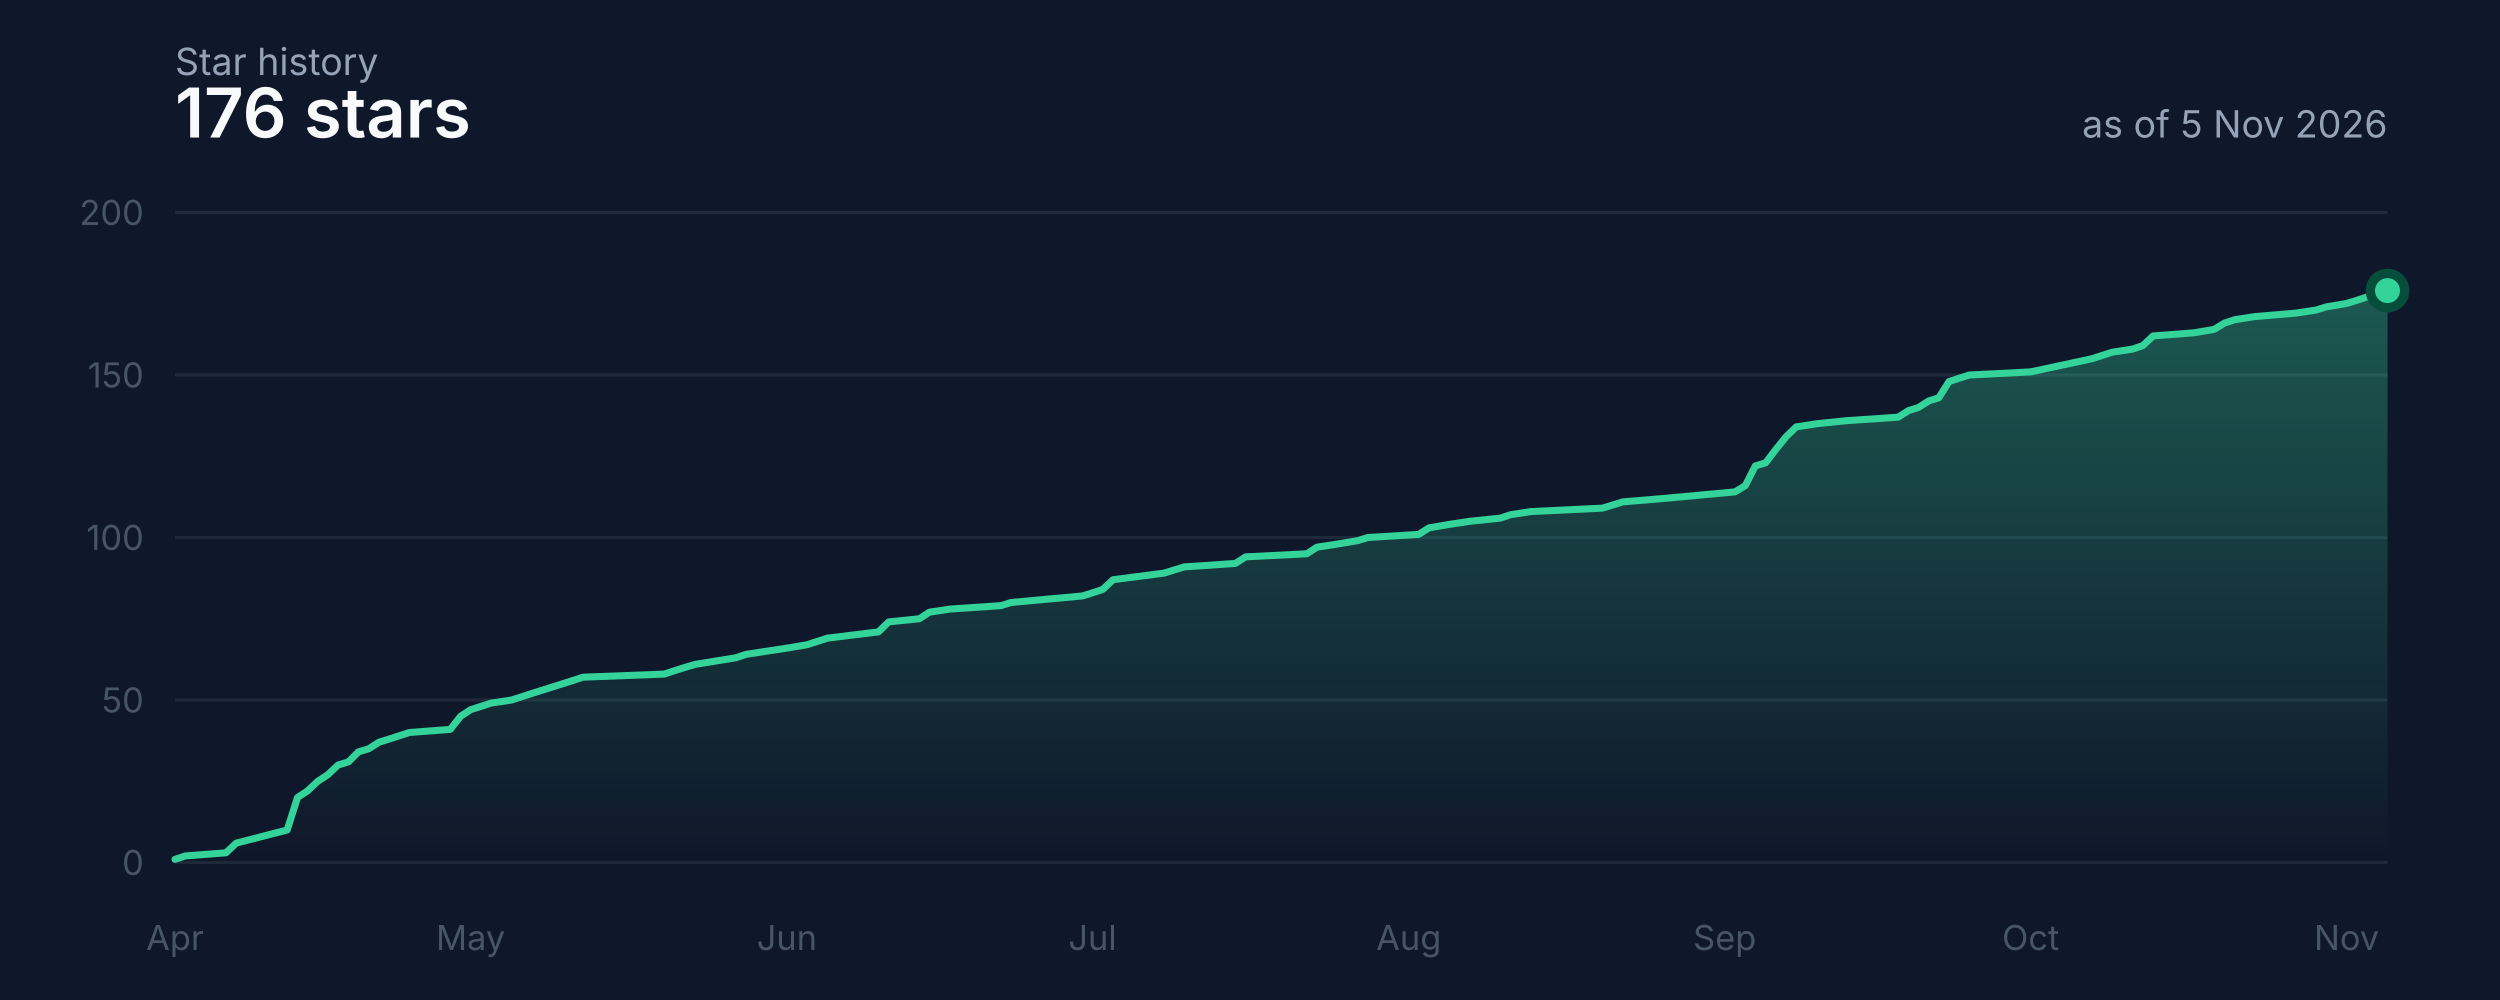
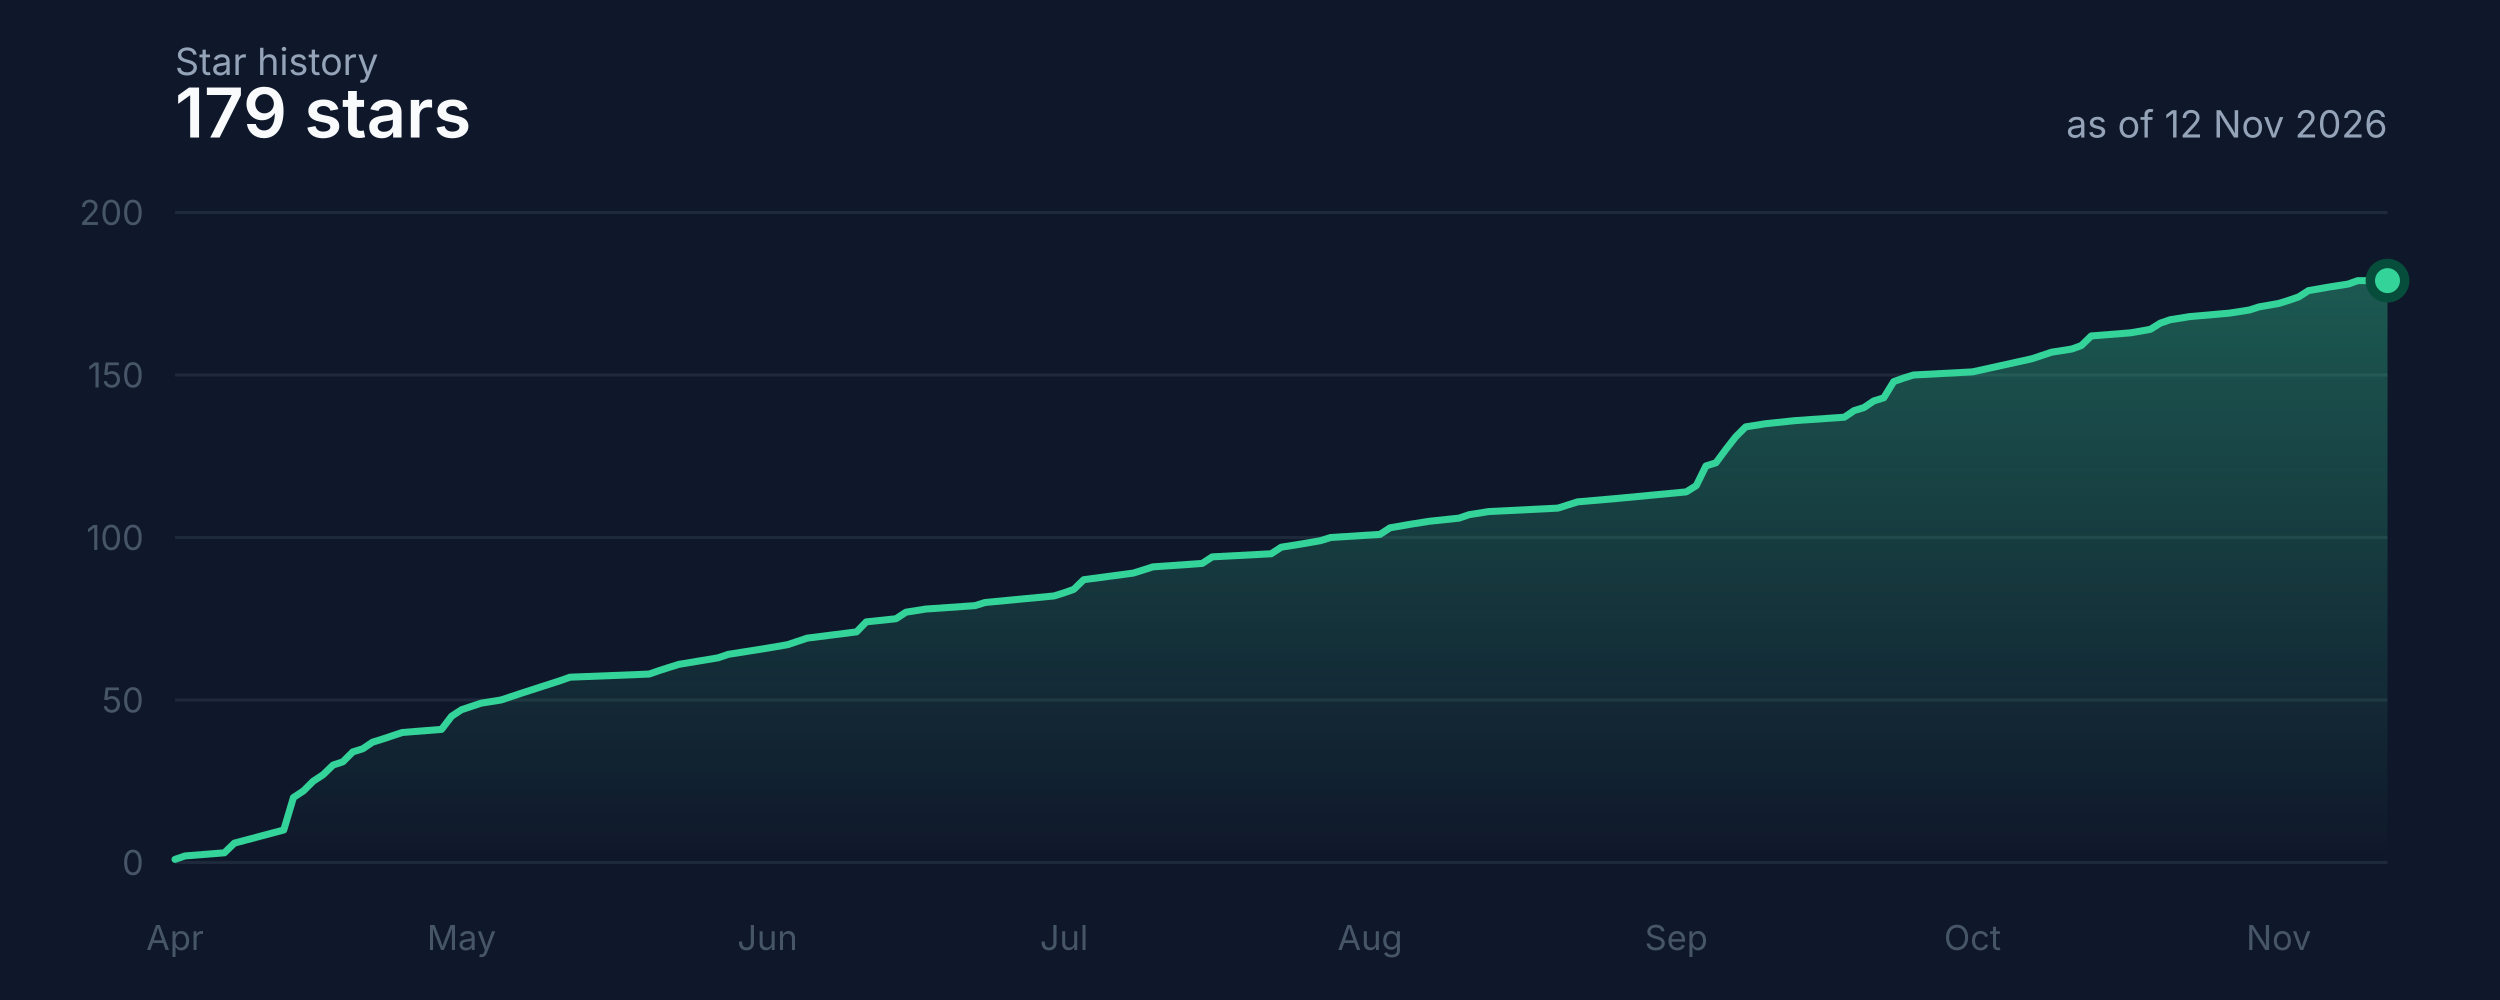
- <svg xmlns="http://www.w3.org/2000/svg" width="800" height="320" viewBox="0 0 800 320" role="img" aria-label="OpenSRE GitHub star history, 176 stars as of 2026-11-05">
+ <svg xmlns="http://www.w3.org/2000/svg" width="800" height="320" viewBox="0 0 800 320" role="img" aria-label="OpenSRE GitHub star history, 179 stars as of 2026-11-12">
  <rect width="100%" height="100%" fill="#0f172a" />
  <text x="56" y="24" fill="#94a3b8" font-family="ui-sans-serif, system-ui, -apple-system, sans-serif" font-size="12">Star history</text>
-   <text x="56" y="44" fill="#f8fafc" font-family="ui-sans-serif, system-ui, -apple-system, sans-serif" font-size="22" font-weight="600">176 stars</text>
-   <text x="764" y="44" fill="#94a3b8" font-family="ui-sans-serif, system-ui, -apple-system, sans-serif" font-size="12" text-anchor="end">as of 5 Nov 2026</text>
+   <text x="56" y="44" fill="#f8fafc" font-family="ui-sans-serif, system-ui, -apple-system, sans-serif" font-size="22" font-weight="600">179 stars</text>
+   <text x="764" y="44" fill="#94a3b8" font-family="ui-sans-serif, system-ui, -apple-system, sans-serif" font-size="12" text-anchor="end">as of 12 Nov 2026</text>
  <g font-family="ui-sans-serif, system-ui, -apple-system, sans-serif">
    <line x1="56" y1="276.0" x2="764" y2="276.0" stroke="#1e293b" stroke-width="1" />
    <text x="46" y="276.0" fill="#475569" font-size="11" text-anchor="end" dominant-baseline="middle">0</text>
    <line x1="56" y1="224.0" x2="764" y2="224.0" stroke="#1e293b" stroke-width="1" />
    <text x="46" y="224.0" fill="#475569" font-size="11" text-anchor="end" dominant-baseline="middle">50</text>
    <line x1="56" y1="172.0" x2="764" y2="172.0" stroke="#1e293b" stroke-width="1" />
    <text x="46" y="172.0" fill="#475569" font-size="11" text-anchor="end" dominant-baseline="middle">100</text>
    <line x1="56" y1="120.0" x2="764" y2="120.0" stroke="#1e293b" stroke-width="1" />
    <text x="46" y="120.0" fill="#475569" font-size="11" text-anchor="end" dominant-baseline="middle">150</text>
    <line x1="56" y1="68.0" x2="764" y2="68.0" stroke="#1e293b" stroke-width="1" />
    <text x="46" y="68.0" fill="#475569" font-size="11" text-anchor="end" dominant-baseline="middle">200</text>
    <text x="56.0" y="304" fill="#475569" font-size="11" text-anchor="middle">Apr</text>
-     <text x="150.6" y="304" fill="#475569" font-size="11" text-anchor="middle">May</text>
-     <text x="251.8" y="304" fill="#475569" font-size="11" text-anchor="middle">Jun</text>
-     <text x="349.6" y="304" fill="#475569" font-size="11" text-anchor="middle">Jul</text>
-     <text x="450.8" y="304" fill="#475569" font-size="11" text-anchor="middle">Aug</text>
-     <text x="551.9" y="304" fill="#475569" font-size="11" text-anchor="middle">Sep</text>
-     <text x="649.8" y="304" fill="#475569" font-size="11" text-anchor="middle">Oct</text>
-     <text x="750.9" y="304" fill="#475569" font-size="11" text-anchor="middle">Nov</text>
+     <text x="147.7" y="304" fill="#475569" font-size="11" text-anchor="middle">May</text>
+     <text x="245.6" y="304" fill="#475569" font-size="11" text-anchor="middle">Jun</text>
+     <text x="340.5" y="304" fill="#475569" font-size="11" text-anchor="middle">Jul</text>
+     <text x="438.4" y="304" fill="#475569" font-size="11" text-anchor="middle">Aug</text>
+     <text x="536.4" y="304" fill="#475569" font-size="11" text-anchor="middle">Sep</text>
+     <text x="631.2" y="304" fill="#475569" font-size="11" text-anchor="middle">Oct</text>
+     <text x="729.2" y="304" fill="#475569" font-size="11" text-anchor="middle">Nov</text>
  </g>
  <defs>
    <linearGradient id="fill-dark" x1="0" y1="0" x2="0" y2="1">
      <stop offset="0%" stop-color="#34d399" stop-opacity="0.35" />
      <stop offset="100%" stop-color="#34d399" stop-opacity="0" />
    </linearGradient>
  </defs>
-   <path d="M56.0,275.0 L59.3,273.9 L72.3,272.9 L75.6,269.8 L91.9,265.6 L95.2,255.2 L98.4,253.1 L101.7,250.0 L104.9,247.9 L108.2,244.8 L111.5,243.8 L114.7,240.6 L118.0,239.6 L121.3,237.5 L124.5,236.5 L131.0,234.4 L144.1,233.4 L147.4,229.2 L150.6,227.1 L157.1,225.0 L163.7,224.0 L170.2,221.9 L183.2,217.8 L186.5,216.7 L212.6,215.7 L215.9,214.6 L219.1,213.6 L222.4,212.6 L235.4,210.5 L238.7,209.4 L245.2,208.4 L251.8,207.4 L258.3,206.3 L264.8,204.2 L281.1,202.2 L284.4,199.0 L294.2,198.0 L297.4,195.9 L304.0,194.9 L320.3,193.8 L323.5,192.8 L346.4,190.7 L349.6,189.7 L352.9,188.6 L356.2,185.5 L372.5,183.4 L375.7,182.4 L379.0,181.4 L395.3,180.3 L398.6,178.2 L418.2,177.2 L421.4,175.1 L427.9,174.1 L434.5,173.0 L437.7,172.0 L454.0,171.0 L457.3,168.9 L463.8,167.8 L470.4,166.8 L480.1,165.8 L483.4,164.7 L489.9,163.7 L512.8,162.6 L519.3,160.6 L532.4,159.5 L555.2,157.4 L558.5,155.4 L561.7,149.1 L565.0,148.1 L568.2,143.9 L571.5,139.8 L574.8,136.6 L581.3,135.6 L591.1,134.6 L607.4,133.5 L610.7,131.4 L613.9,130.4 L617.2,128.3 L620.4,127.3 L623.7,122.1 L627.0,121.0 L630.2,120.0 L649.8,119.0 L669.4,114.8 L675.9,112.7 L682.4,111.7 L685.7,110.6 L689.0,107.5 L702.0,106.5 L708.5,105.4 L711.8,103.4 L715.1,102.3 L721.6,101.3 L734.6,100.2 L741.2,99.2 L744.4,98.2 L750.9,97.1 L754.2,96.1 L757.5,95.0 L760.7,93.0 L764.0,93.0 L764.0,276.0 L56.0,276.0 Z" fill="url(#fill-dark)" />
-   <path d="M56.0,275.0 L59.3,273.9 L72.3,272.9 L75.6,269.8 L91.9,265.6 L95.2,255.2 L98.4,253.1 L101.7,250.0 L104.9,247.9 L108.2,244.8 L111.5,243.8 L114.7,240.6 L118.0,239.6 L121.3,237.5 L124.5,236.5 L131.0,234.4 L144.1,233.4 L147.4,229.2 L150.6,227.1 L157.1,225.0 L163.7,224.0 L170.2,221.9 L183.2,217.8 L186.5,216.7 L212.6,215.7 L215.9,214.6 L219.1,213.6 L222.4,212.6 L235.4,210.5 L238.7,209.4 L245.2,208.4 L251.8,207.4 L258.3,206.3 L264.8,204.2 L281.1,202.2 L284.4,199.0 L294.2,198.0 L297.4,195.9 L304.0,194.9 L320.3,193.8 L323.5,192.8 L346.4,190.7 L349.6,189.7 L352.9,188.6 L356.2,185.5 L372.5,183.4 L375.7,182.4 L379.0,181.4 L395.3,180.3 L398.6,178.2 L418.2,177.2 L421.4,175.1 L427.9,174.1 L434.5,173.0 L437.7,172.0 L454.0,171.0 L457.3,168.9 L463.8,167.8 L470.4,166.8 L480.1,165.8 L483.4,164.7 L489.9,163.7 L512.8,162.6 L519.3,160.6 L532.4,159.5 L555.2,157.4 L558.5,155.4 L561.7,149.1 L565.0,148.1 L568.2,143.9 L571.5,139.8 L574.8,136.6 L581.3,135.6 L591.1,134.6 L607.4,133.5 L610.7,131.4 L613.9,130.4 L617.2,128.3 L620.4,127.3 L623.7,122.1 L627.0,121.0 L630.2,120.0 L649.8,119.0 L669.4,114.8 L675.9,112.7 L682.4,111.7 L685.7,110.6 L689.0,107.5 L702.0,106.5 L708.5,105.4 L711.8,103.4 L715.1,102.3 L721.6,101.3 L734.6,100.2 L741.2,99.2 L744.4,98.2 L750.9,97.1 L754.2,96.1 L757.5,95.0 L760.7,93.0 L764.0,93.0" fill="none" stroke="#34d399" stroke-width="2.25" stroke-linecap="round" stroke-linejoin="round" />
-   <circle cx="764.0" cy="93.0" r="7" fill="#064e3b" />
-   <circle cx="764.0" cy="93.0" r="4" fill="#34d399" />
+   <path d="M56.0,275.0 L59.2,273.9 L71.8,272.9 L75.0,269.8 L90.8,265.6 L93.9,255.2 L97.1,253.1 L100.2,250.0 L103.4,247.9 L106.6,244.8 L109.7,243.8 L112.9,240.6 L116.1,239.6 L119.2,237.5 L122.4,236.5 L128.7,234.4 L141.3,233.4 L144.5,229.2 L147.7,227.1 L154.0,225.0 L160.3,224.0 L166.6,221.9 L179.3,217.8 L182.4,216.7 L207.7,215.7 L210.9,214.6 L214.0,213.6 L217.2,212.6 L229.8,210.5 L233.0,209.4 L239.3,208.4 L245.6,207.4 L252.0,206.3 L258.3,204.2 L274.1,202.2 L277.2,199.0 L286.7,198.0 L289.9,195.9 L296.2,194.9 L312.0,193.8 L315.2,192.8 L337.3,190.7 L340.5,189.7 L343.6,188.6 L346.8,185.5 L362.6,183.4 L365.8,182.4 L368.9,181.4 L384.7,180.3 L387.9,178.2 L406.8,177.2 L410.0,175.1 L416.3,174.1 L422.6,173.0 L425.8,172.0 L441.6,171.0 L444.8,168.9 L451.1,167.8 L457.4,166.8 L466.9,165.8 L470.1,164.7 L476.4,163.7 L498.5,162.6 L504.8,160.6 L517.5,159.5 L539.6,157.4 L542.8,155.4 L545.9,149.1 L549.1,148.1 L552.2,143.9 L555.4,139.8 L558.6,136.6 L564.9,135.6 L574.4,134.6 L590.2,133.5 L593.3,131.4 L596.5,130.4 L599.6,128.3 L602.8,127.3 L606.0,122.1 L609.1,121.0 L612.3,120.0 L631.2,119.0 L650.2,114.8 L656.5,112.7 L662.9,111.7 L666.0,110.6 L669.2,107.5 L681.8,106.5 L688.1,105.4 L691.3,103.4 L694.5,102.3 L700.8,101.3 L713.4,100.2 L719.8,99.2 L722.9,98.2 L729.2,97.1 L732.4,96.1 L735.6,95.0 L738.7,93.0 L745.0,91.9 L751.4,90.9 L754.5,89.8 L764.0,89.8 L764.0,276.0 L56.0,276.0 Z" fill="url(#fill-dark)" />
+   <path d="M56.0,275.0 L59.2,273.9 L71.8,272.9 L75.0,269.8 L90.8,265.6 L93.9,255.2 L97.1,253.1 L100.2,250.0 L103.4,247.9 L106.6,244.8 L109.7,243.8 L112.9,240.6 L116.1,239.6 L119.2,237.5 L122.4,236.5 L128.7,234.4 L141.3,233.4 L144.5,229.2 L147.7,227.1 L154.0,225.0 L160.3,224.0 L166.6,221.9 L179.3,217.8 L182.4,216.7 L207.7,215.7 L210.9,214.6 L214.0,213.6 L217.2,212.6 L229.8,210.5 L233.0,209.4 L239.3,208.4 L245.6,207.4 L252.0,206.3 L258.3,204.2 L274.1,202.2 L277.2,199.0 L286.7,198.0 L289.9,195.9 L296.2,194.9 L312.0,193.8 L315.2,192.8 L337.3,190.7 L340.5,189.7 L343.6,188.6 L346.8,185.5 L362.6,183.4 L365.8,182.4 L368.9,181.4 L384.7,180.3 L387.9,178.2 L406.8,177.2 L410.0,175.1 L416.3,174.1 L422.6,173.0 L425.8,172.0 L441.6,171.0 L444.8,168.9 L451.1,167.8 L457.4,166.8 L466.9,165.8 L470.1,164.7 L476.4,163.7 L498.5,162.6 L504.8,160.6 L517.5,159.5 L539.6,157.4 L542.8,155.4 L545.9,149.1 L549.1,148.1 L552.2,143.9 L555.4,139.8 L558.6,136.6 L564.9,135.6 L574.4,134.6 L590.2,133.5 L593.3,131.4 L596.5,130.4 L599.6,128.3 L602.8,127.3 L606.0,122.1 L609.1,121.0 L612.3,120.0 L631.2,119.0 L650.2,114.8 L656.5,112.7 L662.9,111.7 L666.0,110.6 L669.2,107.5 L681.8,106.5 L688.1,105.4 L691.3,103.4 L694.5,102.3 L700.8,101.3 L713.4,100.2 L719.8,99.2 L722.9,98.2 L729.2,97.1 L732.4,96.1 L735.6,95.0 L738.7,93.0 L745.0,91.9 L751.4,90.9 L754.5,89.8 L764.0,89.8" fill="none" stroke="#34d399" stroke-width="2.25" stroke-linecap="round" stroke-linejoin="round" />
+   <circle cx="764.0" cy="89.8" r="7" fill="#064e3b" />
+   <circle cx="764.0" cy="89.8" r="4" fill="#34d399" />
</svg>
